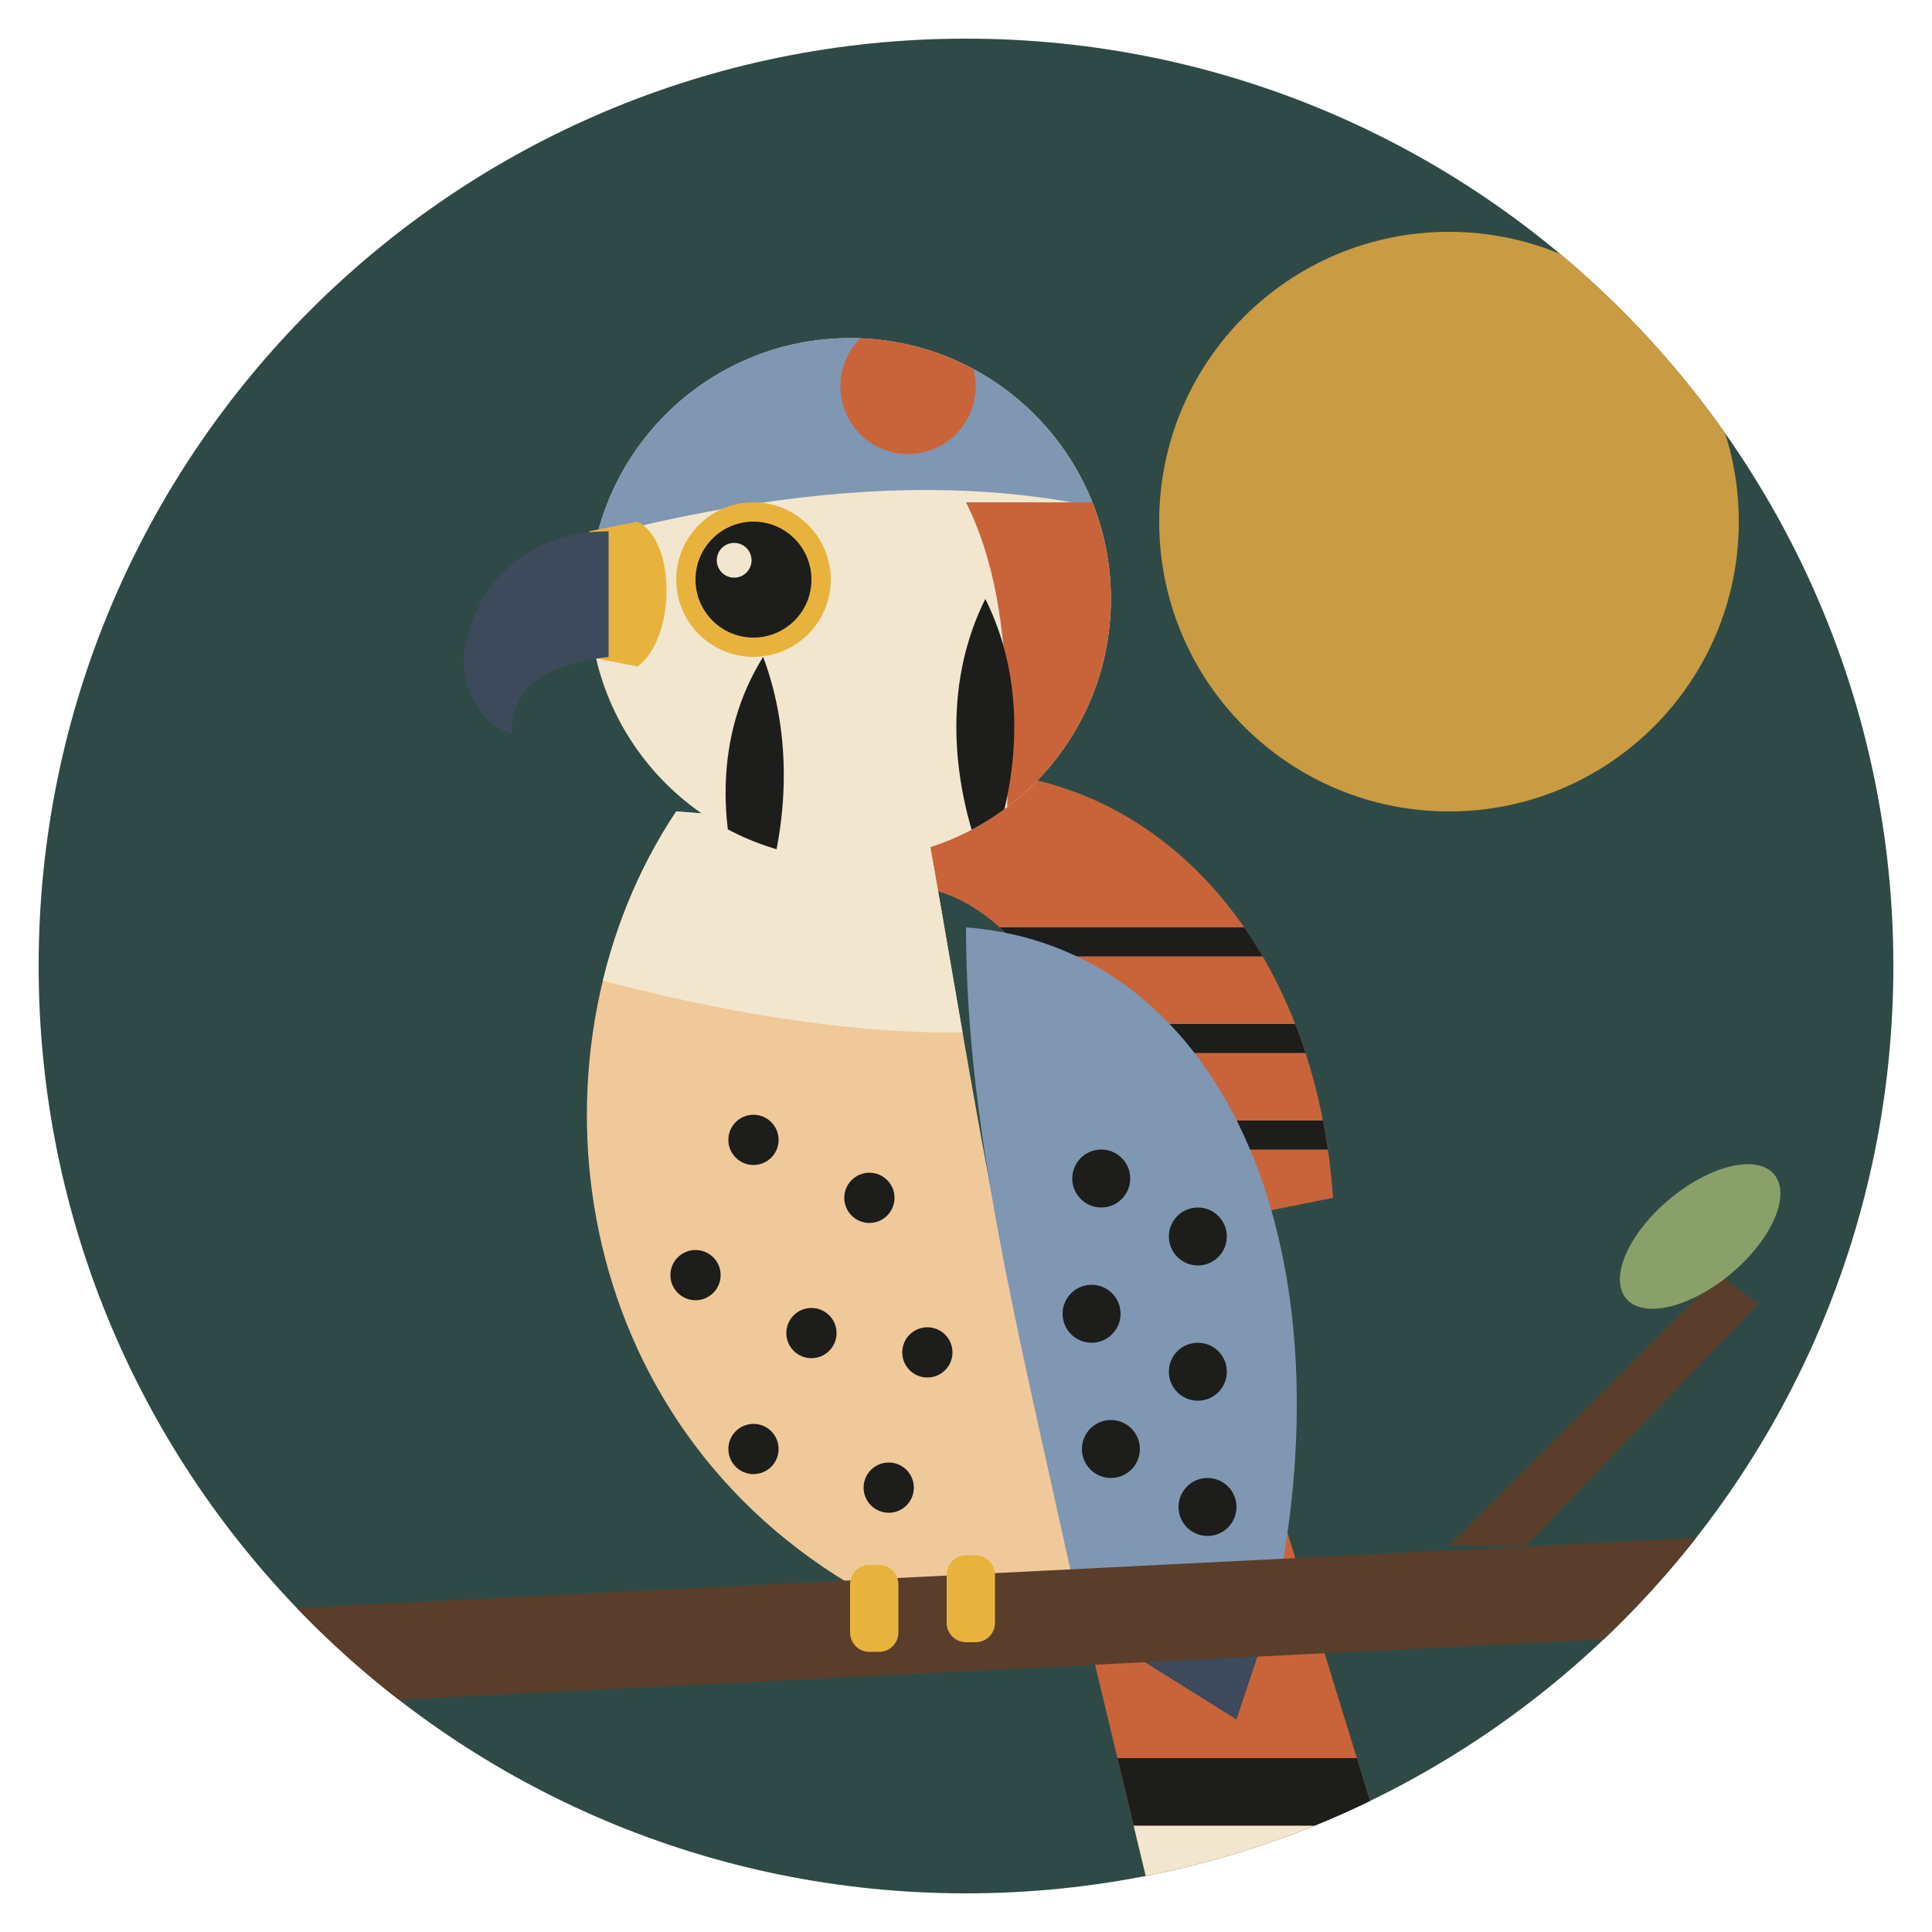
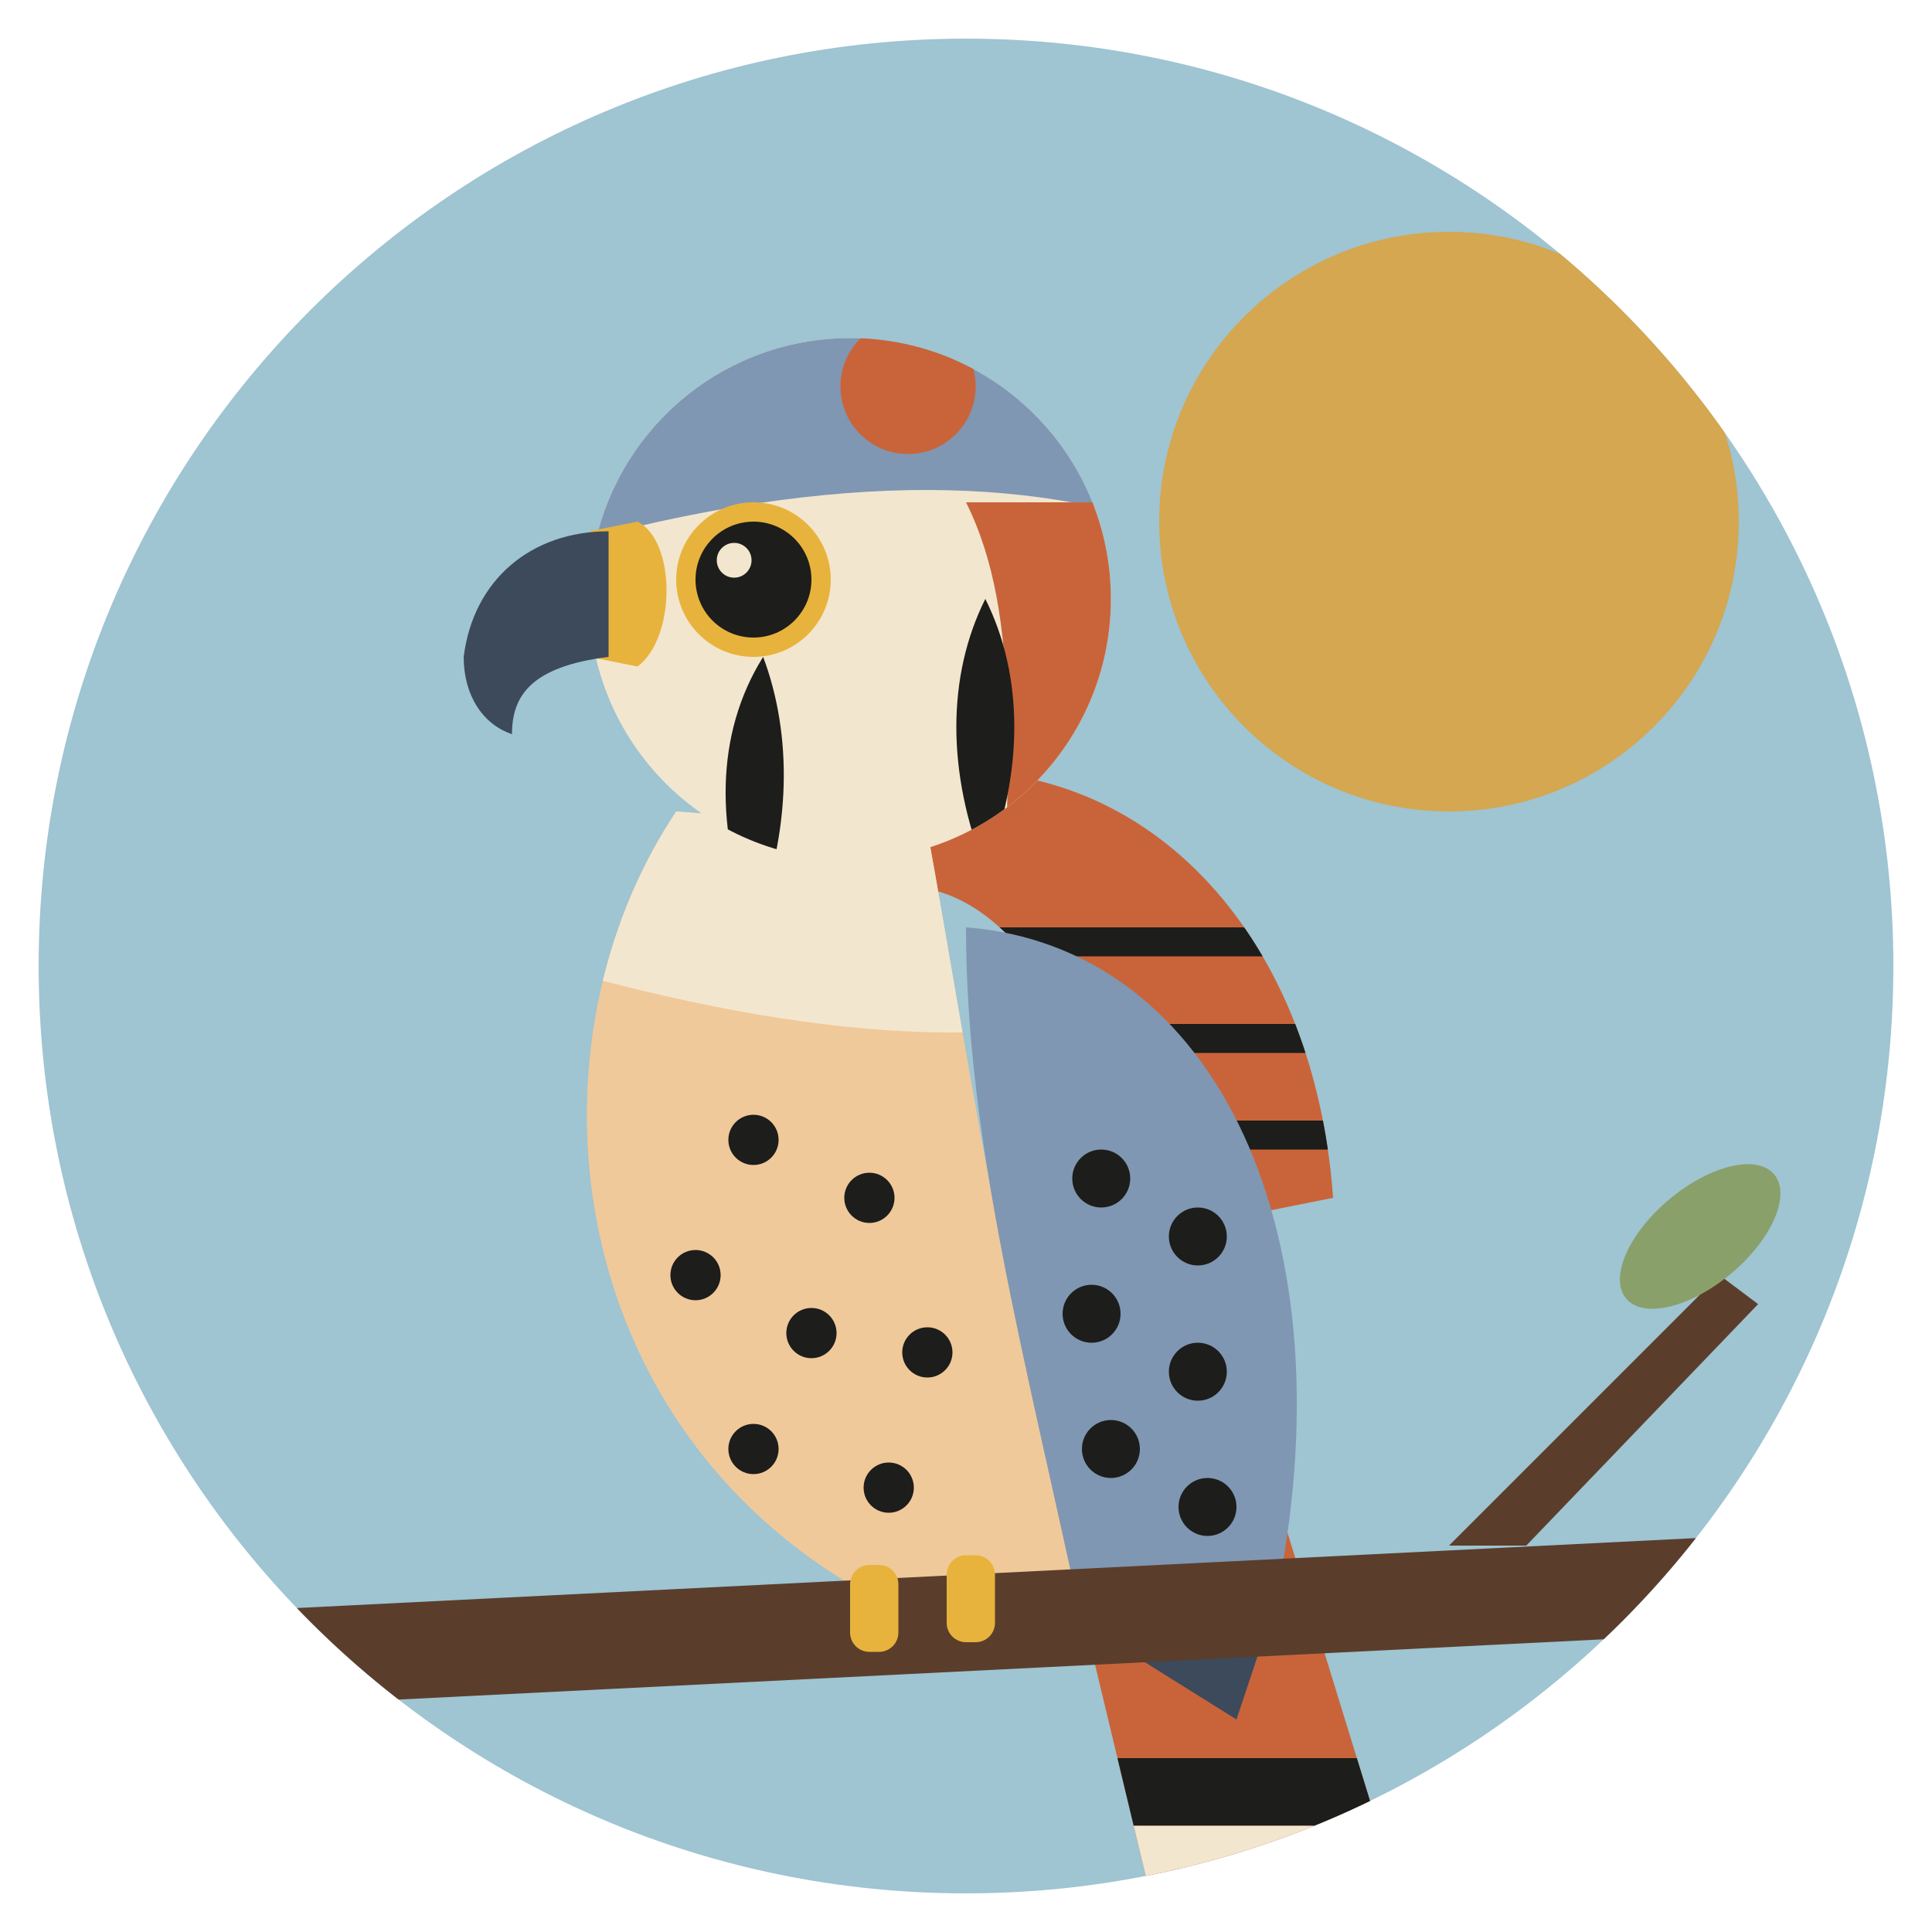
<svg xmlns="http://www.w3.org/2000/svg" viewBox="0 0 200 200" role="img" aria-label="American Kestrel">
  <defs>
    <clipPath id="k-disc">
      <circle cx="100" cy="100" r="96" />
    </clipPath>
    <clipPath id="k-head">
      <circle cx="88" cy="62" r="27" />
    </clipPath>
    <clipPath id="k-back">
      <path d="M96 80 C118 78 136 96 138 124 L118 128 C114 108 106 94 96 92 Z" />
    </clipPath>
    <clipPath id="k-breast">
      <path d="M70 84 C54 108 58 146 88 164 L112 164 C104 136 100 108 96 86 Z" />
    </clipPath>
    <clipPath id="k-tail">
      <path d="M108 150 L130 148 L146 200 L120 200 Z" />
    </clipPath>
  </defs>
  <g clip-path="url(#k-disc)">
-     <rect width="200" height="200" fill="#2f4a46" />
+     <rect width="200" height="200" fill="#9fc4d2" />
    <circle cx="150" cy="54" r="30" fill="#d9a441" opacity=".9" />
    <g clip-path="url(#k-tail)">
      <rect x="100" y="140" width="60" height="60" fill="#c9643a" />
      <rect x="100" y="182" width="60" height="7" fill="#1d1d1b" />
      <rect x="100" y="189" width="60" height="11" fill="#f3e6cf" />
    </g>
    <g clip-path="url(#k-back)">
      <rect x="90" y="70" width="60" height="70" fill="#c9643a" />
      <g fill="#1d1d1b">
        <rect x="90" y="96" width="60" height="3" />
        <rect x="90" y="106" width="60" height="3" />
        <rect x="90" y="116" width="60" height="3" />
      </g>
    </g>
    <g clip-path="url(#k-breast)">
      <rect x="50" y="80" width="70" height="90" fill="#f0c99a" />
      <path d="M50 80 H120 V104 C100 110 76 106 50 98 Z" fill="#f3e6cf" />
      <g fill="#1d1d1b">
        <circle cx="78" cy="118" r="2.6" />
        <circle cx="90" cy="124" r="2.6" />
        <circle cx="72" cy="132" r="2.6" />
        <circle cx="84" cy="138" r="2.6" />
        <circle cx="96" cy="140" r="2.6" />
        <circle cx="78" cy="150" r="2.6" />
        <circle cx="92" cy="154" r="2.6" />
      </g>
    </g>
    <path d="M100 96 C126 98 140 128 132 166 L112 168 C106 140 100 118 100 96 Z" fill="#7f97b2" />
    <g fill="#1d1d1b">
      <circle cx="114" cy="122" r="3" />
      <circle cx="124" cy="128" r="3" />
      <circle cx="113" cy="136" r="3" />
      <circle cx="124" cy="142" r="3" />
      <circle cx="115" cy="150" r="3" />
      <circle cx="125" cy="156" r="3" />
    </g>
    <path d="M112 168 L132 166 L128 178 Z" fill="#3c4a5c" />
    <g clip-path="url(#k-head)">
      <rect x="55" y="30" width="70" height="70" fill="#f3e6cf" />
      <path d="M55 30 H125 V56 C110 50 90 48 60 56 Z" fill="#7f97b2" />
      <circle cx="94" cy="40" r="7" fill="#c9643a" />
      <path d="M100 52 H125 V100 H104 C104 80 106 64 100 52 Z" fill="#c9643a" />
      <path d="M79 68 C82 76 82 86 78 96 C74 86 74 76 79 68 Z" fill="#1d1d1b" />
      <path d="M102 62 C106 70 106 80 102 90 C98 80 98 70 102 62 Z" fill="#1d1d1b" />
    </g>
    <circle cx="78" cy="60" r="8" fill="#e8b33c" />
    <circle cx="78" cy="60" r="6" fill="#1d1d1b" />
    <circle cx="76" cy="58" r="1.8" fill="#f3e6cf" />
    <path d="M66 54 C70 56 70 66 66 69 L61 68 L61 55 Z" fill="#e8b33c" />
    <path d="M63 55 C55 55 49 60 48 68 C48 72 50 75 53 76 C53 72 55 69 63 68 Z" fill="#3c4a5c" />
    <path d="M0 168 L200 158 L200 168 L0 178 Z" fill="#5a3e2b" />
    <path d="M150 160 L178 132 L182 135 L158 160 Z" fill="#5a3e2b" />
    <ellipse cx="176" cy="128" rx="10" ry="5" transform="rotate(-40 176 128)" fill="#8aa06a" />
    <g fill="#e8b33c">
      <rect x="88" y="162" width="5" height="9" rx="2" />
      <rect x="98" y="161" width="5" height="9" rx="2" />
    </g>
  </g>
</svg>
